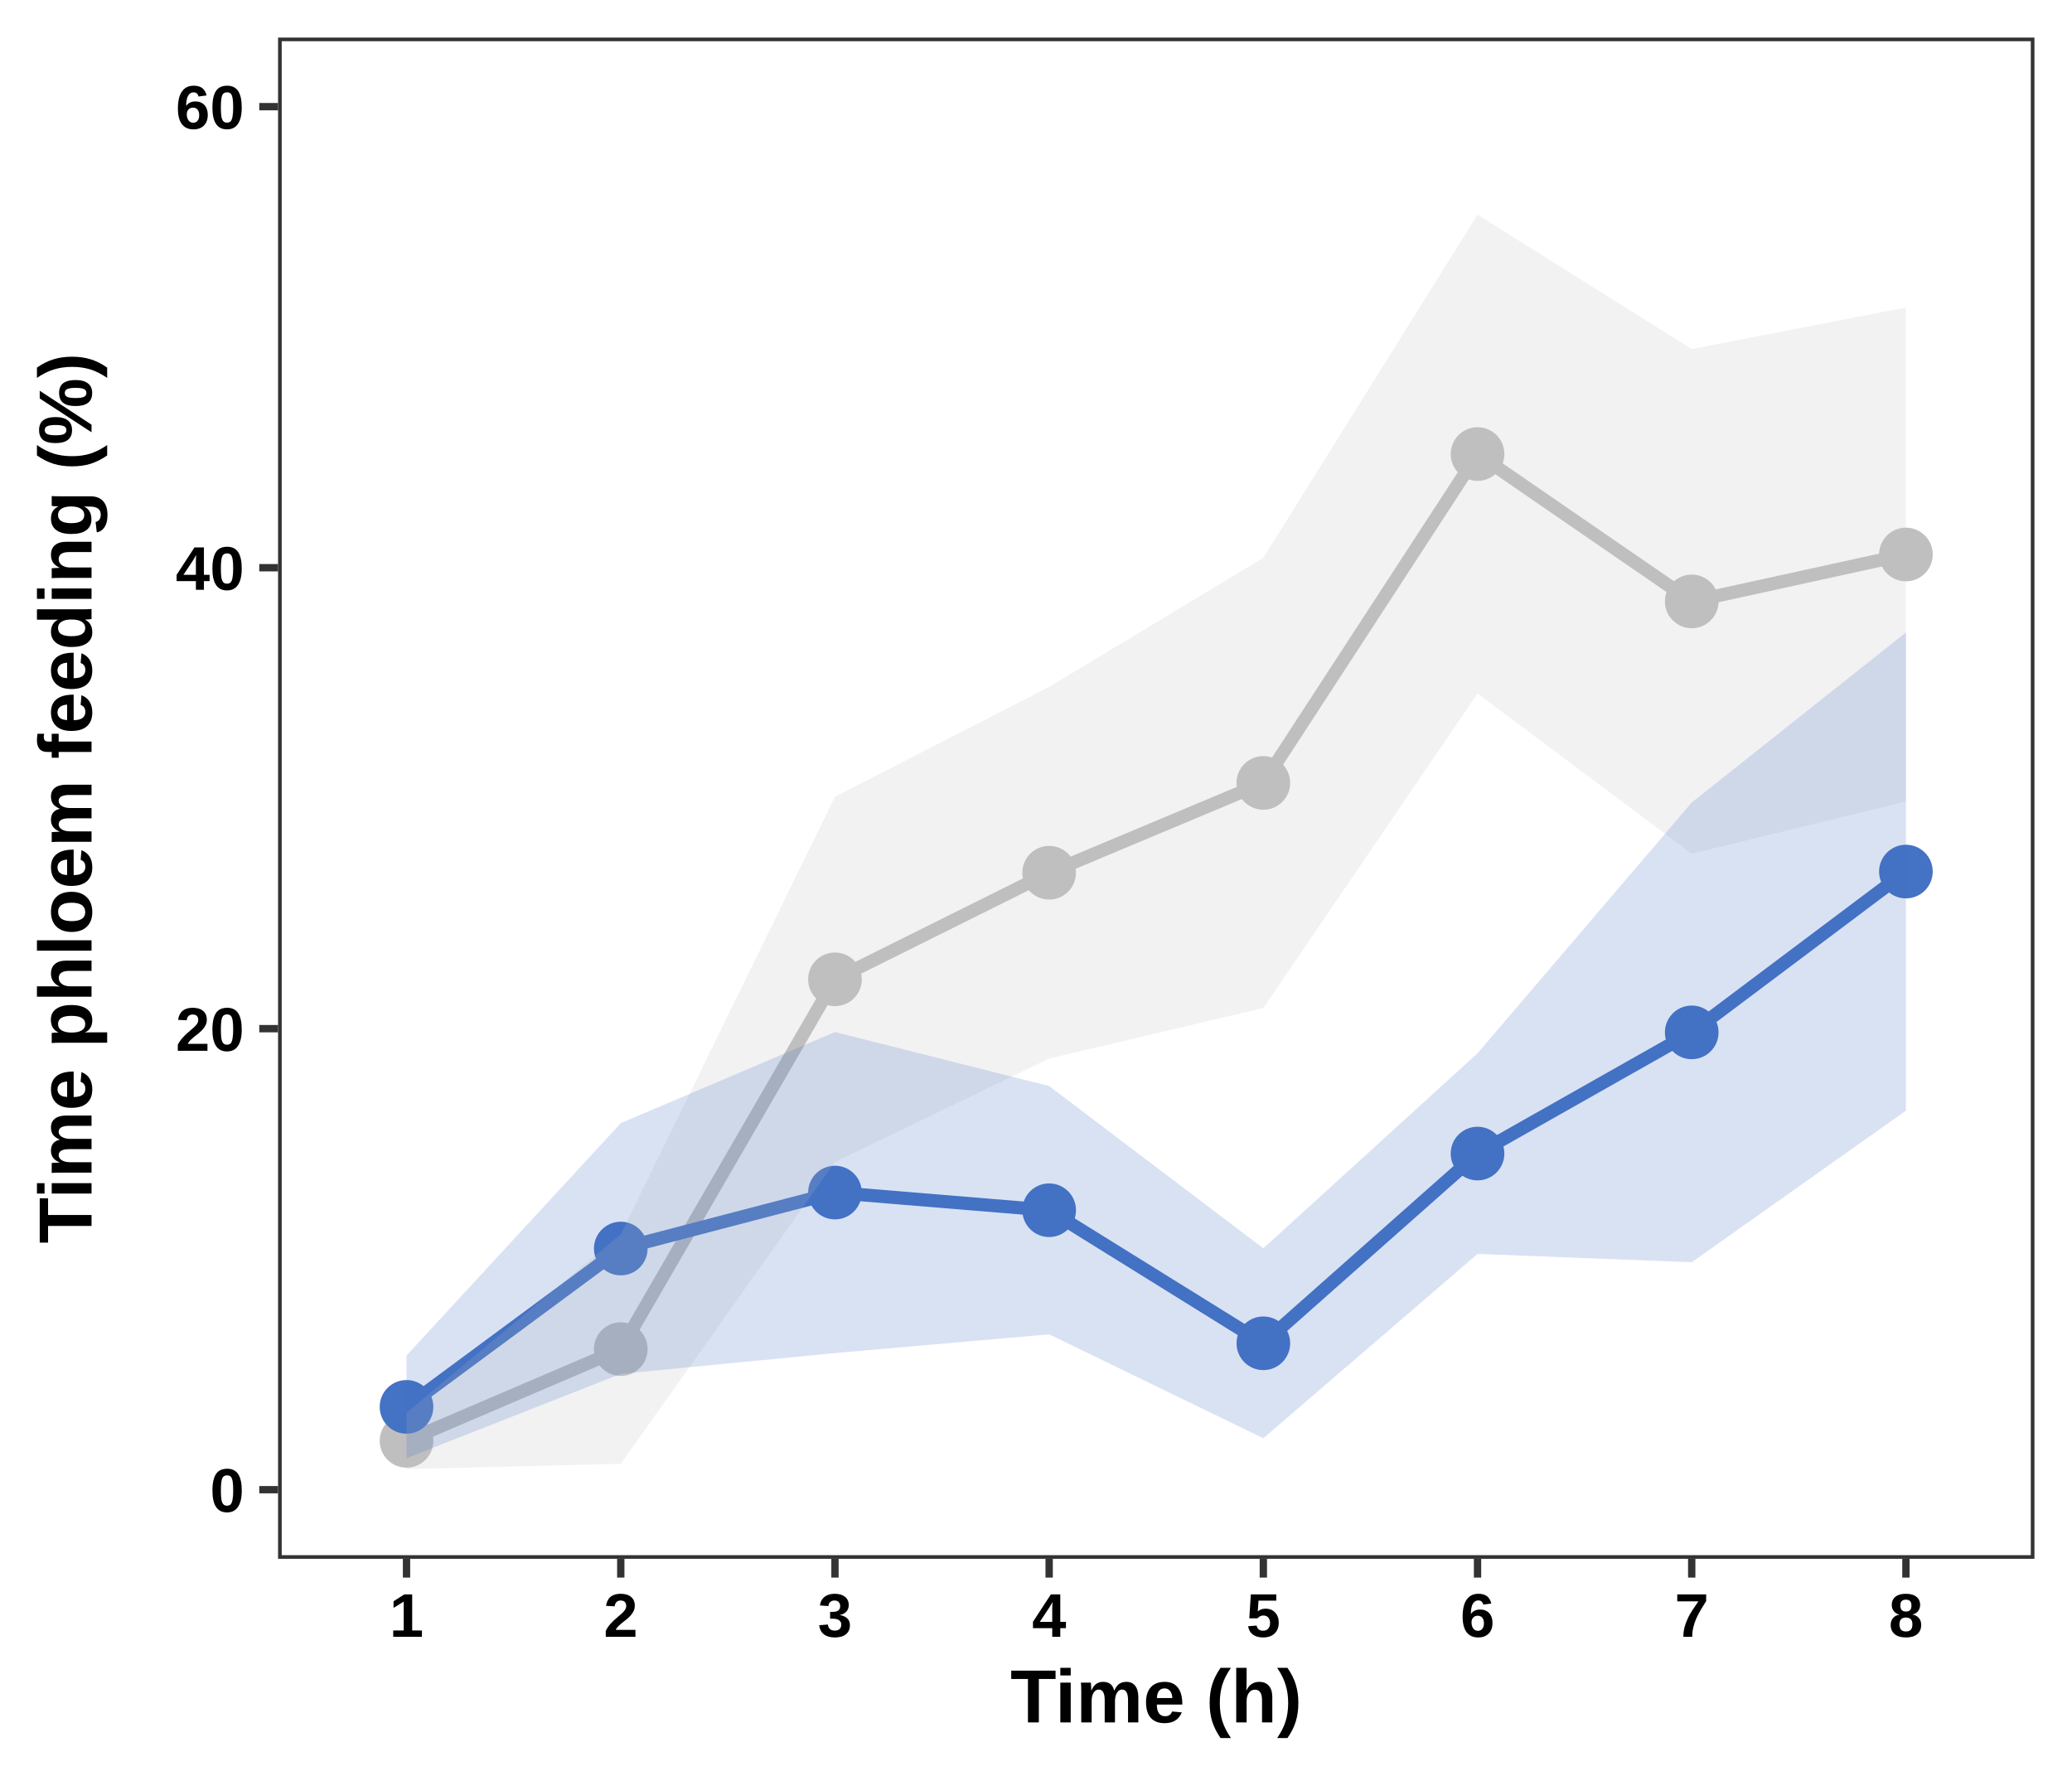
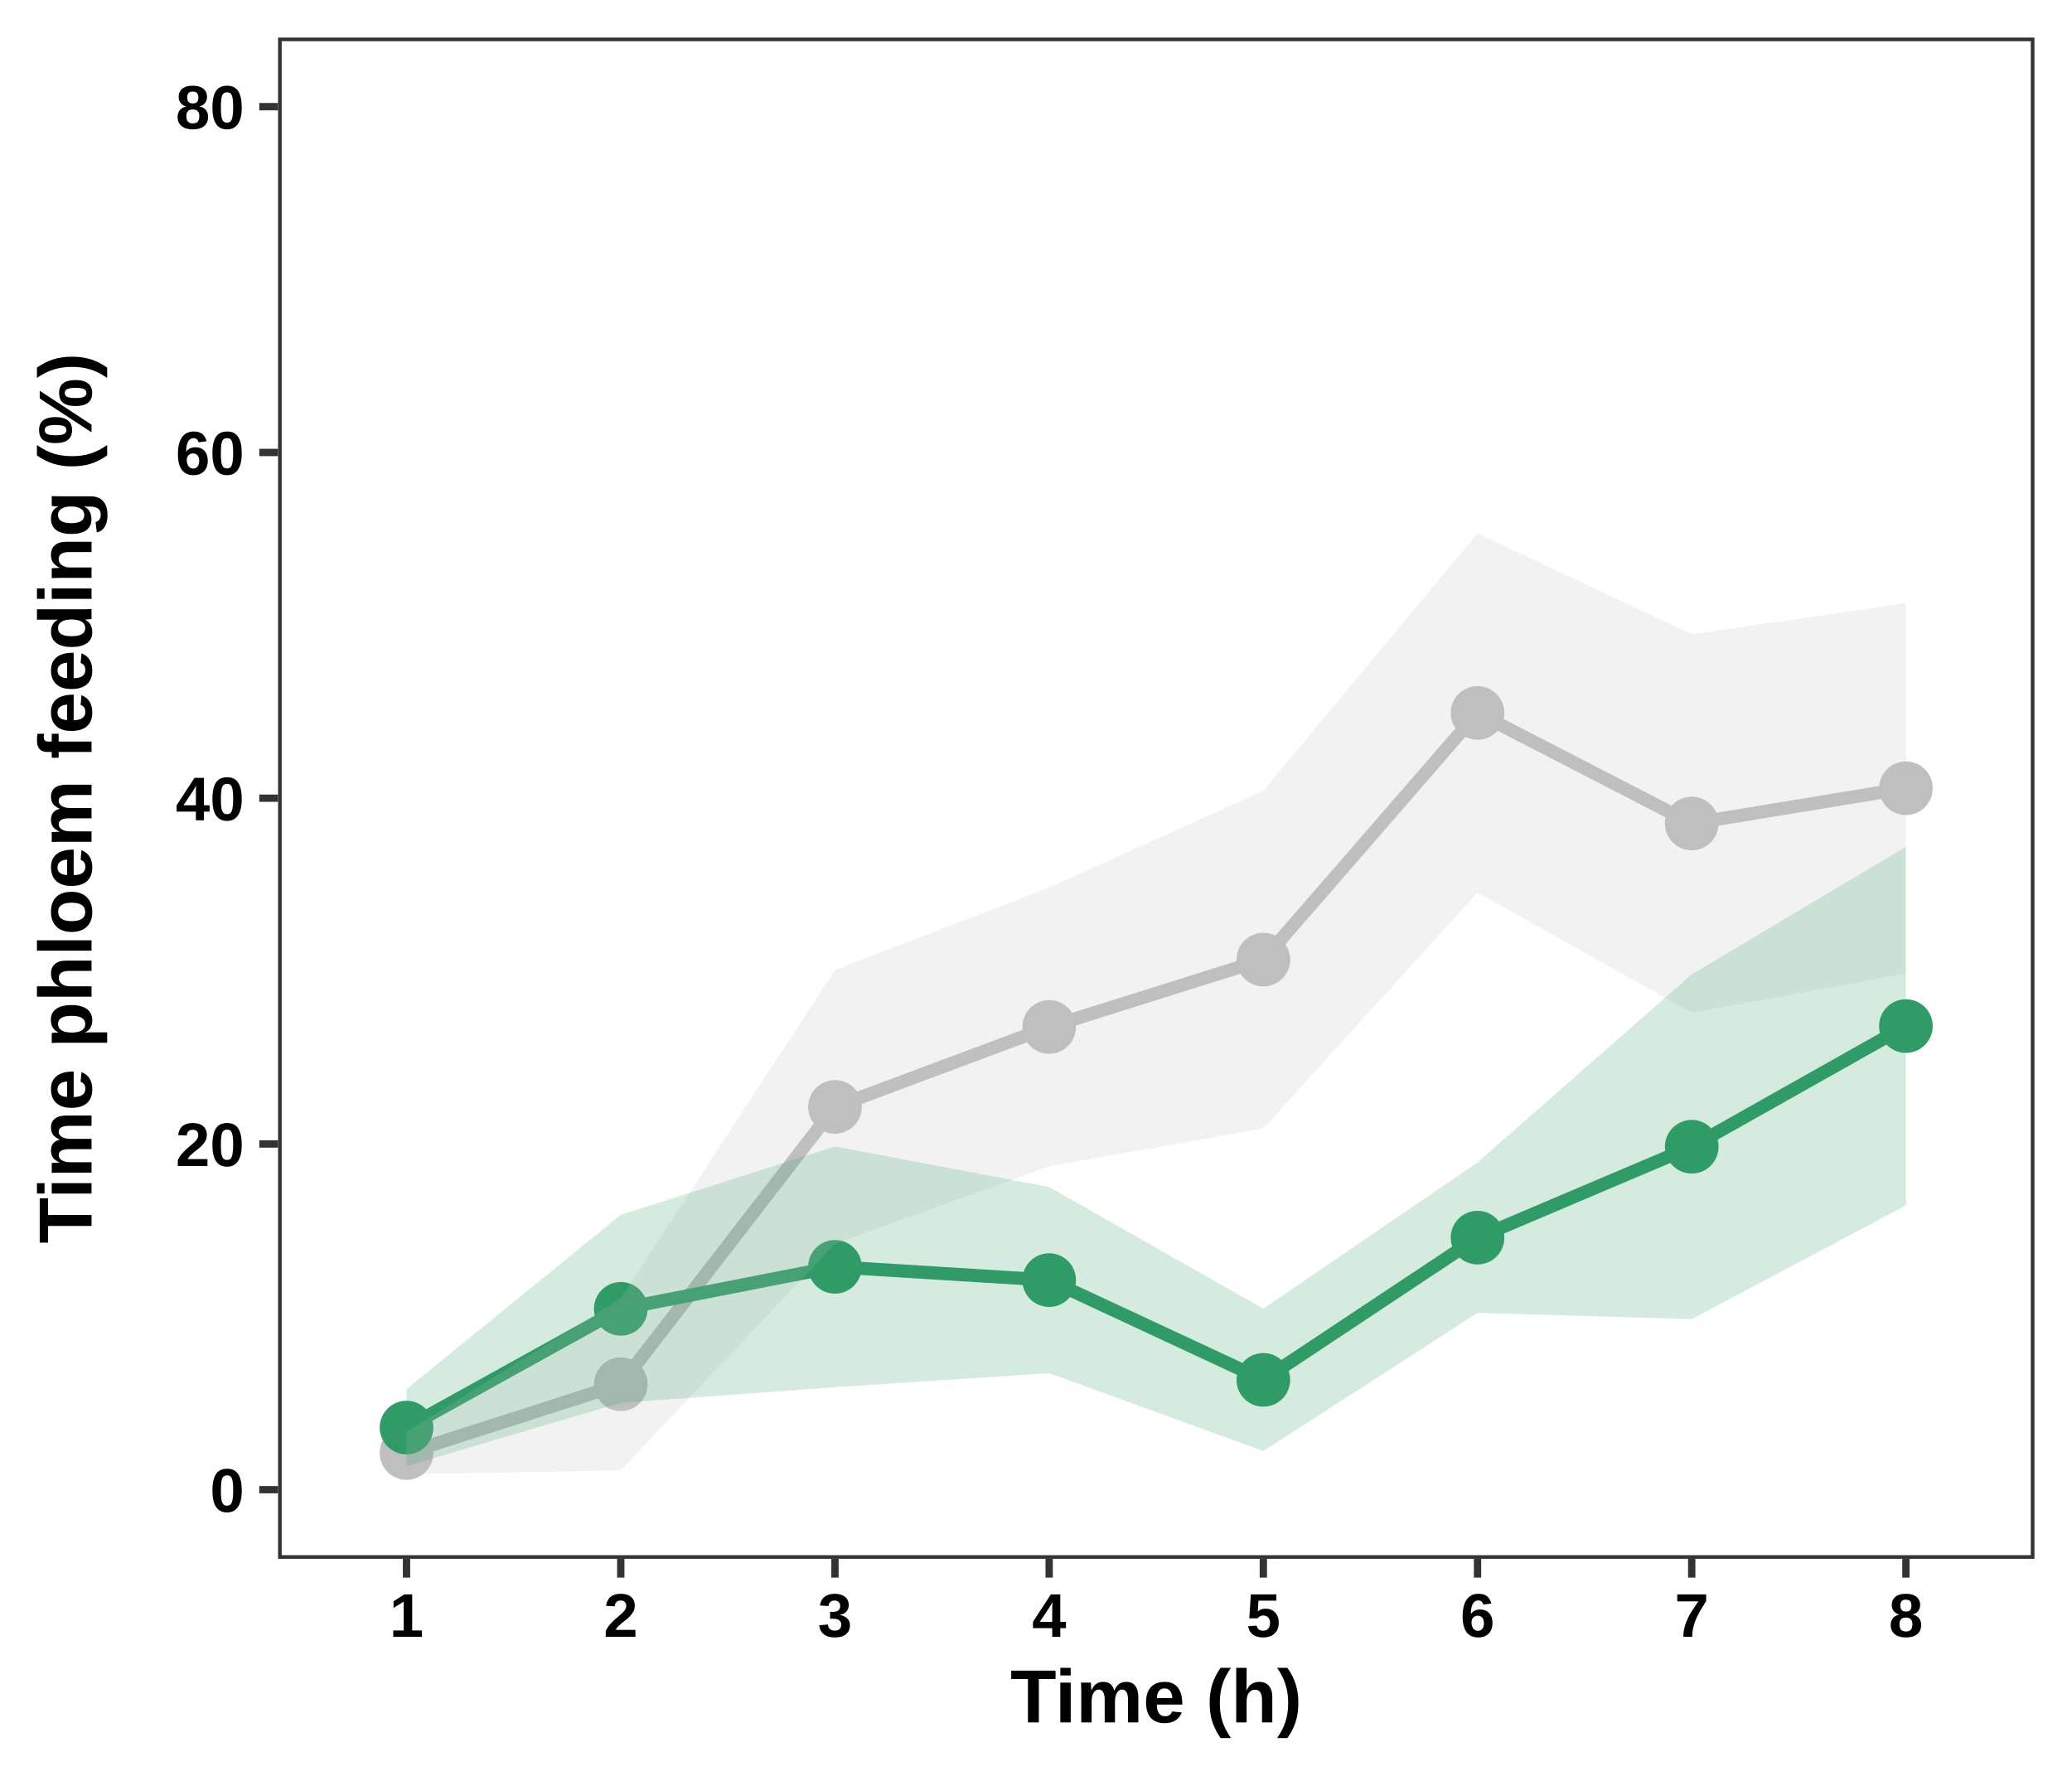
<svg xmlns="http://www.w3.org/2000/svg" class="svglite" width="302.40pt" height="259.20pt" viewBox="0 0 302.40 259.20">
  <defs>
    <style type="text/css">
    .svglite line, .svglite polyline, .svglite polygon, .svglite path, .svglite rect, .svglite circle {
      fill: none;
      stroke: #000000;
      stroke-linecap: round;
      stroke-linejoin: round;
      stroke-miterlimit: 10.00;
    }
    .svglite text {
      white-space: pre;
    }
  </style>
  </defs>
  <rect width="100%" height="100%" style="stroke: none; fill: #FFFFFF;" />
  <defs>
    <clipPath id="cpMC4wMHwzMDIuNDB8MC4wMHwyNTkuMjA=">
      <rect x="0.00" y="0.00" width="302.40" height="259.20" />
    </clipPath>
  </defs>
  <g clip-path="url(#cpMC4wMHwzMDIuNDB8MC4wMHwyNTkuMjA=)">
    <rect x="0.00" y="0" width="302.40" height="259.20" style="stroke-width: 1.07; stroke: #FFFFFF; fill: #FFFFFF;" />
  </g>
  <defs>
    <clipPath id="cpNDAuNTh8Mjk2LjkyfDUuNDh8MjI3LjUy">
      <rect x="40.58" y="5.48" width="256.34" height="222.04" />
    </clipPath>
  </defs>
  <g clip-path="url(#cpNDAuNTh8Mjk2LjkyfDUuNDh8MjI3LjUy)">
    <rect x="40.58" y="5.48" width="256.34" height="222.04" style="stroke-width: 1.07; stroke: none; fill: #FFFFFF;" />
-     <polyline points="59.33,210.30 90.60,196.91 121.86,142.94 153.12,127.38 184.38,114.27 215.64,66.27 246.90,87.78 278.16,80.93 " style="stroke-width: 1.92; stroke: #BFBFBF; stroke-linecap: butt;" />
-     <polyline points="59.33,205.34 90.60,182.23 121.86,174.06 153.12,176.64 184.38,196.06 215.64,168.37 246.90,150.68 278.16,127.21 " style="stroke-width: 1.92; stroke: #4472C4; stroke-linecap: butt;" />
-     <circle cx="59.33" cy="210.30" r="3.56" style="stroke-width: 0.71; stroke: #BFBFBF; fill: #BFBFBF;" />
-     <circle cx="59.33" cy="205.34" r="3.56" style="stroke-width: 0.71; stroke: #4472C4; fill: #4472C4;" />
-     <circle cx="90.60" cy="196.91" r="3.56" style="stroke-width: 0.71; stroke: #BFBFBF; fill: #BFBFBF;" />
-     <circle cx="90.60" cy="182.23" r="3.56" style="stroke-width: 0.71; stroke: #4472C4; fill: #4472C4;" />
-     <circle cx="121.86" cy="142.94" r="3.56" style="stroke-width: 0.71; stroke: #BFBFBF; fill: #BFBFBF;" />
-     <circle cx="121.86" cy="174.06" r="3.56" style="stroke-width: 0.71; stroke: #4472C4; fill: #4472C4;" />
-     <circle cx="153.12" cy="127.38" r="3.56" style="stroke-width: 0.71; stroke: #BFBFBF; fill: #BFBFBF;" />
-     <circle cx="153.12" cy="176.64" r="3.56" style="stroke-width: 0.71; stroke: #4472C4; fill: #4472C4;" />
-     <circle cx="184.38" cy="114.27" r="3.56" style="stroke-width: 0.71; stroke: #BFBFBF; fill: #BFBFBF;" />
-     <circle cx="184.38" cy="196.06" r="3.56" style="stroke-width: 0.71; stroke: #4472C4; fill: #4472C4;" />
-     <circle cx="215.64" cy="66.27" r="3.56" style="stroke-width: 0.71; stroke: #BFBFBF; fill: #BFBFBF;" />
-     <circle cx="215.64" cy="168.37" r="3.56" style="stroke-width: 0.71; stroke: #4472C4; fill: #4472C4;" />
-     <circle cx="246.90" cy="87.78" r="3.56" style="stroke-width: 0.71; stroke: #BFBFBF; fill: #BFBFBF;" />
-     <circle cx="246.90" cy="150.68" r="3.56" style="stroke-width: 0.71; stroke: #4472C4; fill: #4472C4;" />
-     <circle cx="278.16" cy="80.93" r="3.56" style="stroke-width: 0.71; stroke: #BFBFBF; fill: #BFBFBF;" />
-     <circle cx="278.16" cy="127.21" r="3.56" style="stroke-width: 0.71; stroke: #4472C4; fill: #4472C4;" />
-     <polygon points="59.33,206.17 90.60,180.16 121.86,116.29 153.12,100.26 184.38,81.42 215.64,31.33 246.90,50.95 278.16,44.88 278.16,116.98 246.90,124.60 215.64,101.22 184.38,147.12 153.12,154.50 121.86,169.59 90.60,213.65 59.33,214.42 " style="stroke-width: 0.00; stroke: none; stroke-linecap: butt; fill: #BFBFBF; fill-opacity: 0.20;" />
-     <polyline points="59.33,206.17 90.60,180.16 121.86,116.29 153.12,100.26 184.38,81.42 215.64,31.33 246.90,50.95 278.16,44.88 " style="stroke-width: 1.07; stroke: none; stroke-linecap: butt;" />
-     <polyline points="278.16,116.98 246.90,124.60 215.64,101.22 184.38,147.12 153.12,154.50 121.86,169.59 90.60,213.65 59.33,214.42 " style="stroke-width: 1.07; stroke: none; stroke-linecap: butt;" />
-     <polygon points="59.33,197.84 90.60,163.93 121.86,150.63 153.12,158.52 184.38,182.20 215.64,153.73 246.90,117.13 278.16,92.31 278.16,162.11 246.90,184.23 215.64,183.02 184.38,209.92 153.12,194.75 121.86,197.49 90.60,200.52 59.33,212.83 " style="stroke-width: 0.00; stroke: none; stroke-linecap: butt; fill: #4472C4; fill-opacity: 0.20;" />
-     <polyline points="59.33,197.84 90.60,163.93 121.86,150.63 153.12,158.52 184.38,182.20 215.64,153.73 246.90,117.13 278.16,92.31 " style="stroke-width: 1.07; stroke: none; stroke-linecap: butt;" />
-     <polyline points="278.16,162.11 246.90,184.23 215.64,183.02 184.38,209.92 153.12,194.75 121.86,197.49 90.60,200.52 59.33,212.83 " style="stroke-width: 1.07; stroke: none; stroke-linecap: butt;" />
+     <polyline points="59.33,212.08 90.60,202.04 121.86,161.56 153.12,149.89 184.38,140.06 215.64,104.06 246.90,120.19 278.16,115.05 " style="stroke-width: 1.92; stroke: #BFBFBF; stroke-linecap: butt;" />
+     <polyline points="59.33,208.36 90.60,191.03 121.86,184.90 153.12,186.84 184.38,201.40 215.64,180.64 246.90,167.37 278.16,149.76 " style="stroke-width: 1.92; stroke: #319B67; stroke-linecap: butt;" />
+     <circle cx="59.33" cy="212.08" r="3.56" style="stroke-width: 0.71; stroke: #BFBFBF; fill: #BFBFBF;" />
+     <circle cx="59.33" cy="208.36" r="3.56" style="stroke-width: 0.71; stroke: #319B67; fill: #319B67;" />
+     <circle cx="90.60" cy="202.04" r="3.56" style="stroke-width: 0.71; stroke: #BFBFBF; fill: #BFBFBF;" />
+     <circle cx="90.60" cy="191.03" r="3.56" style="stroke-width: 0.71; stroke: #319B67; fill: #319B67;" />
+     <circle cx="121.86" cy="161.56" r="3.56" style="stroke-width: 0.71; stroke: #BFBFBF; fill: #BFBFBF;" />
+     <circle cx="121.86" cy="184.90" r="3.56" style="stroke-width: 0.71; stroke: #319B67; fill: #319B67;" />
+     <circle cx="153.12" cy="149.89" r="3.56" style="stroke-width: 0.71; stroke: #BFBFBF; fill: #BFBFBF;" />
+     <circle cx="153.12" cy="186.84" r="3.56" style="stroke-width: 0.71; stroke: #319B67; fill: #319B67;" />
+     <circle cx="184.38" cy="140.06" r="3.56" style="stroke-width: 0.71; stroke: #BFBFBF; fill: #BFBFBF;" />
+     <circle cx="184.38" cy="201.40" r="3.56" style="stroke-width: 0.71; stroke: #319B67; fill: #319B67;" />
+     <circle cx="215.64" cy="104.06" r="3.56" style="stroke-width: 0.71; stroke: #BFBFBF; fill: #BFBFBF;" />
+     <circle cx="215.64" cy="180.64" r="3.56" style="stroke-width: 0.71; stroke: #319B67; fill: #319B67;" />
+     <circle cx="246.90" cy="120.19" r="3.56" style="stroke-width: 0.71; stroke: #BFBFBF; fill: #BFBFBF;" />
+     <circle cx="246.90" cy="167.37" r="3.56" style="stroke-width: 0.71; stroke: #319B67; fill: #319B67;" />
+     <circle cx="278.16" cy="115.05" r="3.56" style="stroke-width: 0.71; stroke: #BFBFBF; fill: #BFBFBF;" />
+     <circle cx="278.16" cy="149.76" r="3.56" style="stroke-width: 0.71; stroke: #319B67; fill: #319B67;" />
+     <polygon points="59.33,208.99 90.60,189.48 121.86,141.57 153.12,129.55 184.38,115.42 215.64,77.85 246.90,92.57 278.16,88.02 278.16,142.09 246.90,147.81 215.64,130.27 184.38,164.70 153.12,170.24 121.86,181.55 90.60,214.60 59.33,215.17 " style="stroke-width: 0.00; stroke: none; stroke-linecap: butt; fill: #BFBFBF; fill-opacity: 0.20;" />
+     <polyline points="59.33,208.99 90.60,189.48 121.86,141.57 153.12,129.55 184.38,115.42 215.64,77.85 246.90,92.57 278.16,88.02 " style="stroke-width: 1.07; stroke: none; stroke-linecap: butt;" />
+     <polyline points="278.16,142.09 246.90,147.81 215.64,130.27 184.38,164.70 153.12,170.24 121.86,181.55 90.60,214.60 59.33,215.17 " style="stroke-width: 1.07; stroke: none; stroke-linecap: butt;" />
+     <polygon points="59.33,202.74 90.60,177.31 121.86,167.33 153.12,173.25 184.38,191.01 215.64,169.66 246.90,142.21 278.16,123.59 278.16,175.94 246.90,192.53 215.64,191.62 184.38,211.79 153.12,200.42 121.86,202.47 90.60,204.75 59.33,213.98 " style="stroke-width: 0.00; stroke: none; stroke-linecap: butt; fill: #319B67; fill-opacity: 0.20;" />
+     <polyline points="59.33,202.74 90.60,177.31 121.86,167.33 153.12,173.25 184.38,191.01 215.64,169.66 246.90,142.21 278.16,123.59 " style="stroke-width: 1.07; stroke: none; stroke-linecap: butt;" />
+     <polyline points="278.16,175.94 246.90,192.53 215.64,191.62 184.38,211.79 153.12,200.42 121.86,202.47 90.60,204.75 59.33,213.98 " style="stroke-width: 1.07; stroke: none; stroke-linecap: butt;" />
    <rect x="40.58" y="5.48" width="256.34" height="222.04" style="stroke-width: 1.07; stroke: #333333;" />
  </g>
  <g clip-path="url(#cpMC4wMHwzMDIuNDB8MC4wMHwyNTkuMjA=)">
    <text x="35.65" y="220.65" text-anchor="end" style="font-size: 9.00px; font-weight: bold; font-family: &quot;Arial&quot;;" textLength="5.00px" lengthAdjust="spacingAndGlyphs">0</text>
-     <text x="35.65" y="153.37" text-anchor="end" style="font-size: 9.00px; font-weight: bold; font-family: &quot;Arial&quot;;" textLength="10.01px" lengthAdjust="spacingAndGlyphs">20</text>
-     <text x="35.65" y="86.08" text-anchor="end" style="font-size: 9.00px; font-weight: bold; font-family: &quot;Arial&quot;;" textLength="10.01px" lengthAdjust="spacingAndGlyphs">40</text>
-     <text x="35.65" y="18.79" text-anchor="end" style="font-size: 9.00px; font-weight: bold; font-family: &quot;Arial&quot;;" textLength="10.01px" lengthAdjust="spacingAndGlyphs">60</text>
+     <text x="35.65" y="170.19" text-anchor="end" style="font-size: 9.00px; font-weight: bold; font-family: &quot;Arial&quot;;" textLength="10.01px" lengthAdjust="spacingAndGlyphs">20</text>
+     <text x="35.65" y="119.72" text-anchor="end" style="font-size: 9.00px; font-weight: bold; font-family: &quot;Arial&quot;;" textLength="10.01px" lengthAdjust="spacingAndGlyphs">40</text>
+     <text x="35.65" y="69.26" text-anchor="end" style="font-size: 9.00px; font-weight: bold; font-family: &quot;Arial&quot;;" textLength="10.01px" lengthAdjust="spacingAndGlyphs">60</text>
+     <text x="35.65" y="18.79" text-anchor="end" style="font-size: 9.00px; font-weight: bold; font-family: &quot;Arial&quot;;" textLength="10.01px" lengthAdjust="spacingAndGlyphs">80</text>
    <polyline points="37.84,217.43 40.58,217.43 " style="stroke-width: 1.07; stroke: #333333; stroke-linecap: butt;" />
-     <polyline points="37.84,150.14 40.58,150.14 " style="stroke-width: 1.07; stroke: #333333; stroke-linecap: butt;" />
-     <polyline points="37.84,82.86 40.58,82.86 " style="stroke-width: 1.07; stroke: #333333; stroke-linecap: butt;" />
+     <polyline points="37.84,166.97 40.58,166.97 " style="stroke-width: 1.07; stroke: #333333; stroke-linecap: butt;" />
+     <polyline points="37.84,116.50 40.58,116.50 " style="stroke-width: 1.07; stroke: #333333; stroke-linecap: butt;" />
+     <polyline points="37.84,66.04 40.58,66.04 " style="stroke-width: 1.07; stroke: #333333; stroke-linecap: butt;" />
    <polyline points="37.84,15.57 40.58,15.57 " style="stroke-width: 1.07; stroke: #333333; stroke-linecap: butt;" />
    <polyline points="59.33,230.26 59.33,227.52 " style="stroke-width: 1.07; stroke: #333333; stroke-linecap: butt;" />
    <polyline points="90.60,230.26 90.60,227.52 " style="stroke-width: 1.07; stroke: #333333; stroke-linecap: butt;" />
    <polyline points="121.86,230.26 121.86,227.52 " style="stroke-width: 1.07; stroke: #333333; stroke-linecap: butt;" />
    <polyline points="153.12,230.26 153.12,227.52 " style="stroke-width: 1.07; stroke: #333333; stroke-linecap: butt;" />
    <polyline points="184.38,230.26 184.38,227.52 " style="stroke-width: 1.07; stroke: #333333; stroke-linecap: butt;" />
    <polyline points="215.64,230.26 215.64,227.52 " style="stroke-width: 1.07; stroke: #333333; stroke-linecap: butt;" />
    <polyline points="246.90,230.26 246.90,227.52 " style="stroke-width: 1.07; stroke: #333333; stroke-linecap: butt;" />
    <polyline points="278.16,230.26 278.16,227.52 " style="stroke-width: 1.07; stroke: #333333; stroke-linecap: butt;" />
    <text x="59.33" y="238.90" text-anchor="middle" style="font-size: 9.00px; font-weight: bold; font-family: &quot;Arial&quot;;" textLength="5.00px" lengthAdjust="spacingAndGlyphs">1</text>
    <text x="90.60" y="238.90" text-anchor="middle" style="font-size: 9.00px; font-weight: bold; font-family: &quot;Arial&quot;;" textLength="5.00px" lengthAdjust="spacingAndGlyphs">2</text>
    <text x="121.86" y="238.90" text-anchor="middle" style="font-size: 9.00px; font-weight: bold; font-family: &quot;Arial&quot;;" textLength="5.00px" lengthAdjust="spacingAndGlyphs">3</text>
    <text x="153.12" y="238.90" text-anchor="middle" style="font-size: 9.00px; font-weight: bold; font-family: &quot;Arial&quot;;" textLength="5.00px" lengthAdjust="spacingAndGlyphs">4</text>
    <text x="184.38" y="238.90" text-anchor="middle" style="font-size: 9.00px; font-weight: bold; font-family: &quot;Arial&quot;;" textLength="5.00px" lengthAdjust="spacingAndGlyphs">5</text>
    <text x="215.64" y="238.90" text-anchor="middle" style="font-size: 9.00px; font-weight: bold; font-family: &quot;Arial&quot;;" textLength="5.00px" lengthAdjust="spacingAndGlyphs">6</text>
    <text x="246.90" y="238.90" text-anchor="middle" style="font-size: 9.00px; font-weight: bold; font-family: &quot;Arial&quot;;" textLength="5.00px" lengthAdjust="spacingAndGlyphs">7</text>
    <text x="278.16" y="238.90" text-anchor="middle" style="font-size: 9.00px; font-weight: bold; font-family: &quot;Arial&quot;;" textLength="5.00px" lengthAdjust="spacingAndGlyphs">8</text>
    <text x="168.75" y="251.40" text-anchor="middle" style="font-size: 11.00px; font-weight: bold; font-family: &quot;Arial&quot;;" textLength="42.59px" lengthAdjust="spacingAndGlyphs">Time (h)</text>
    <text transform="translate(13.36,116.50) rotate(-90)" text-anchor="middle" style="font-size: 11.00px; font-weight: bold; font-family: &quot;Arial&quot;;" textLength="130.01px" lengthAdjust="spacingAndGlyphs">Time phloem feeding (%)</text>
  </g>
</svg>
